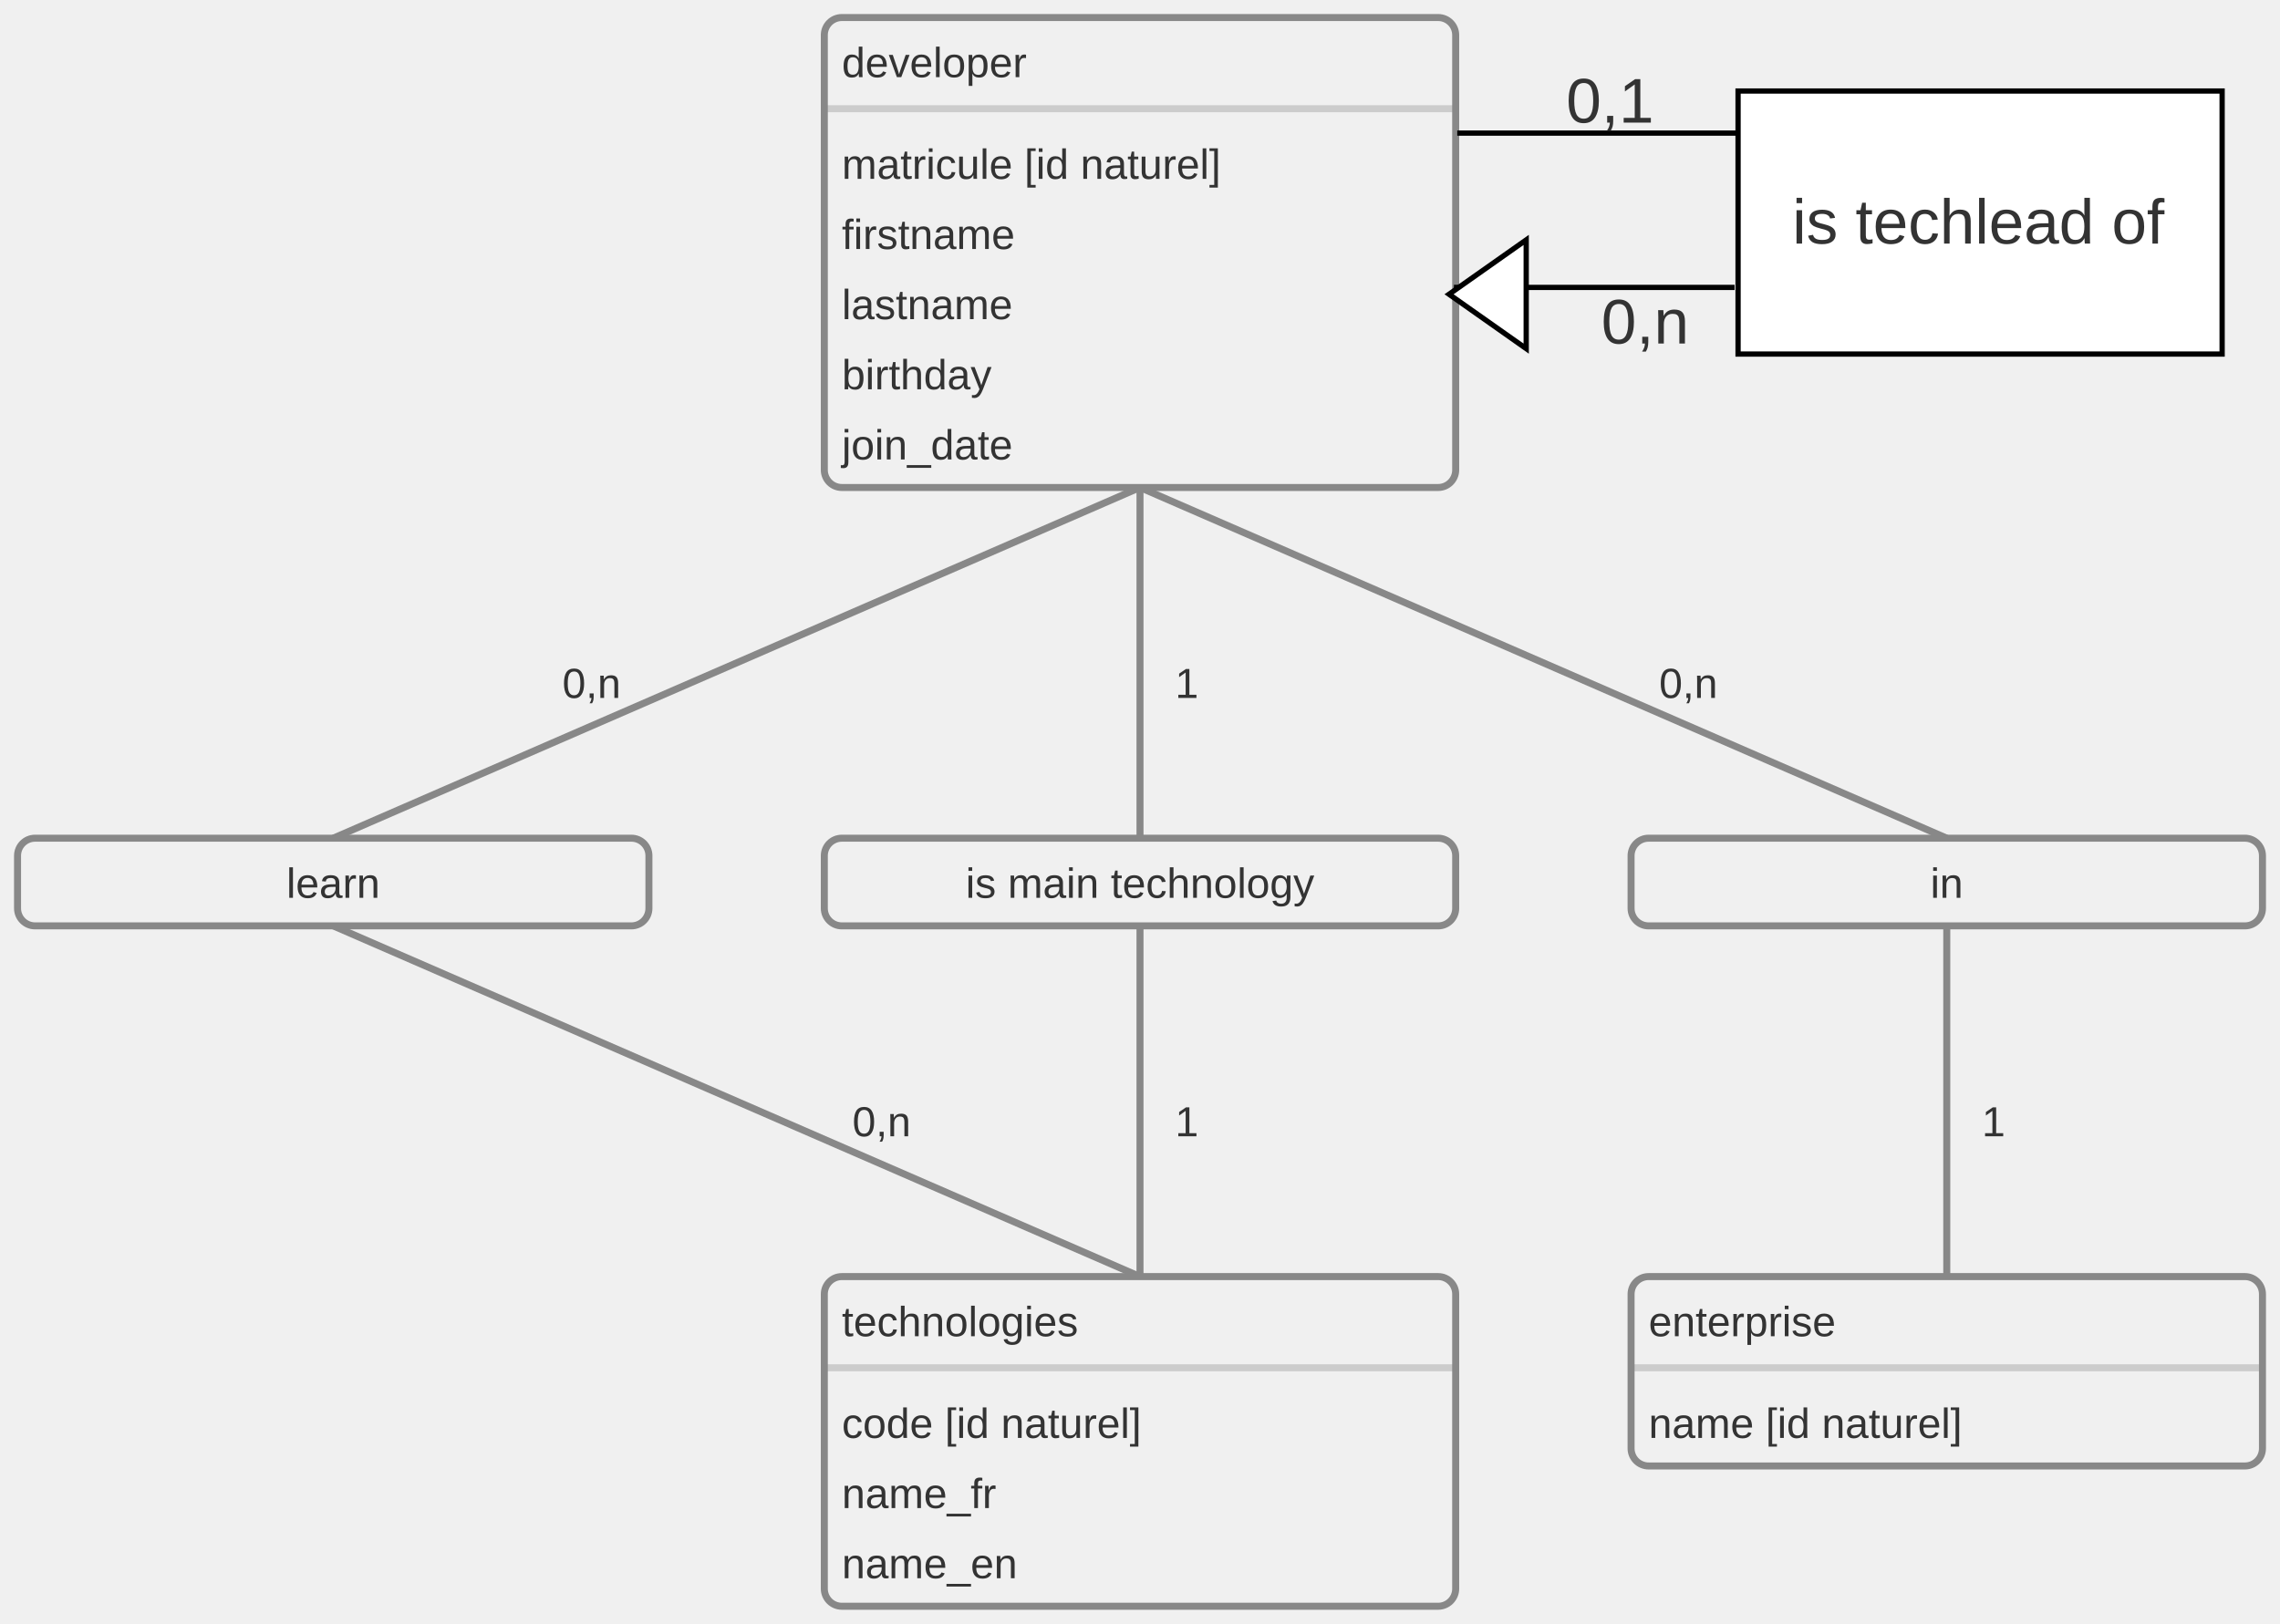
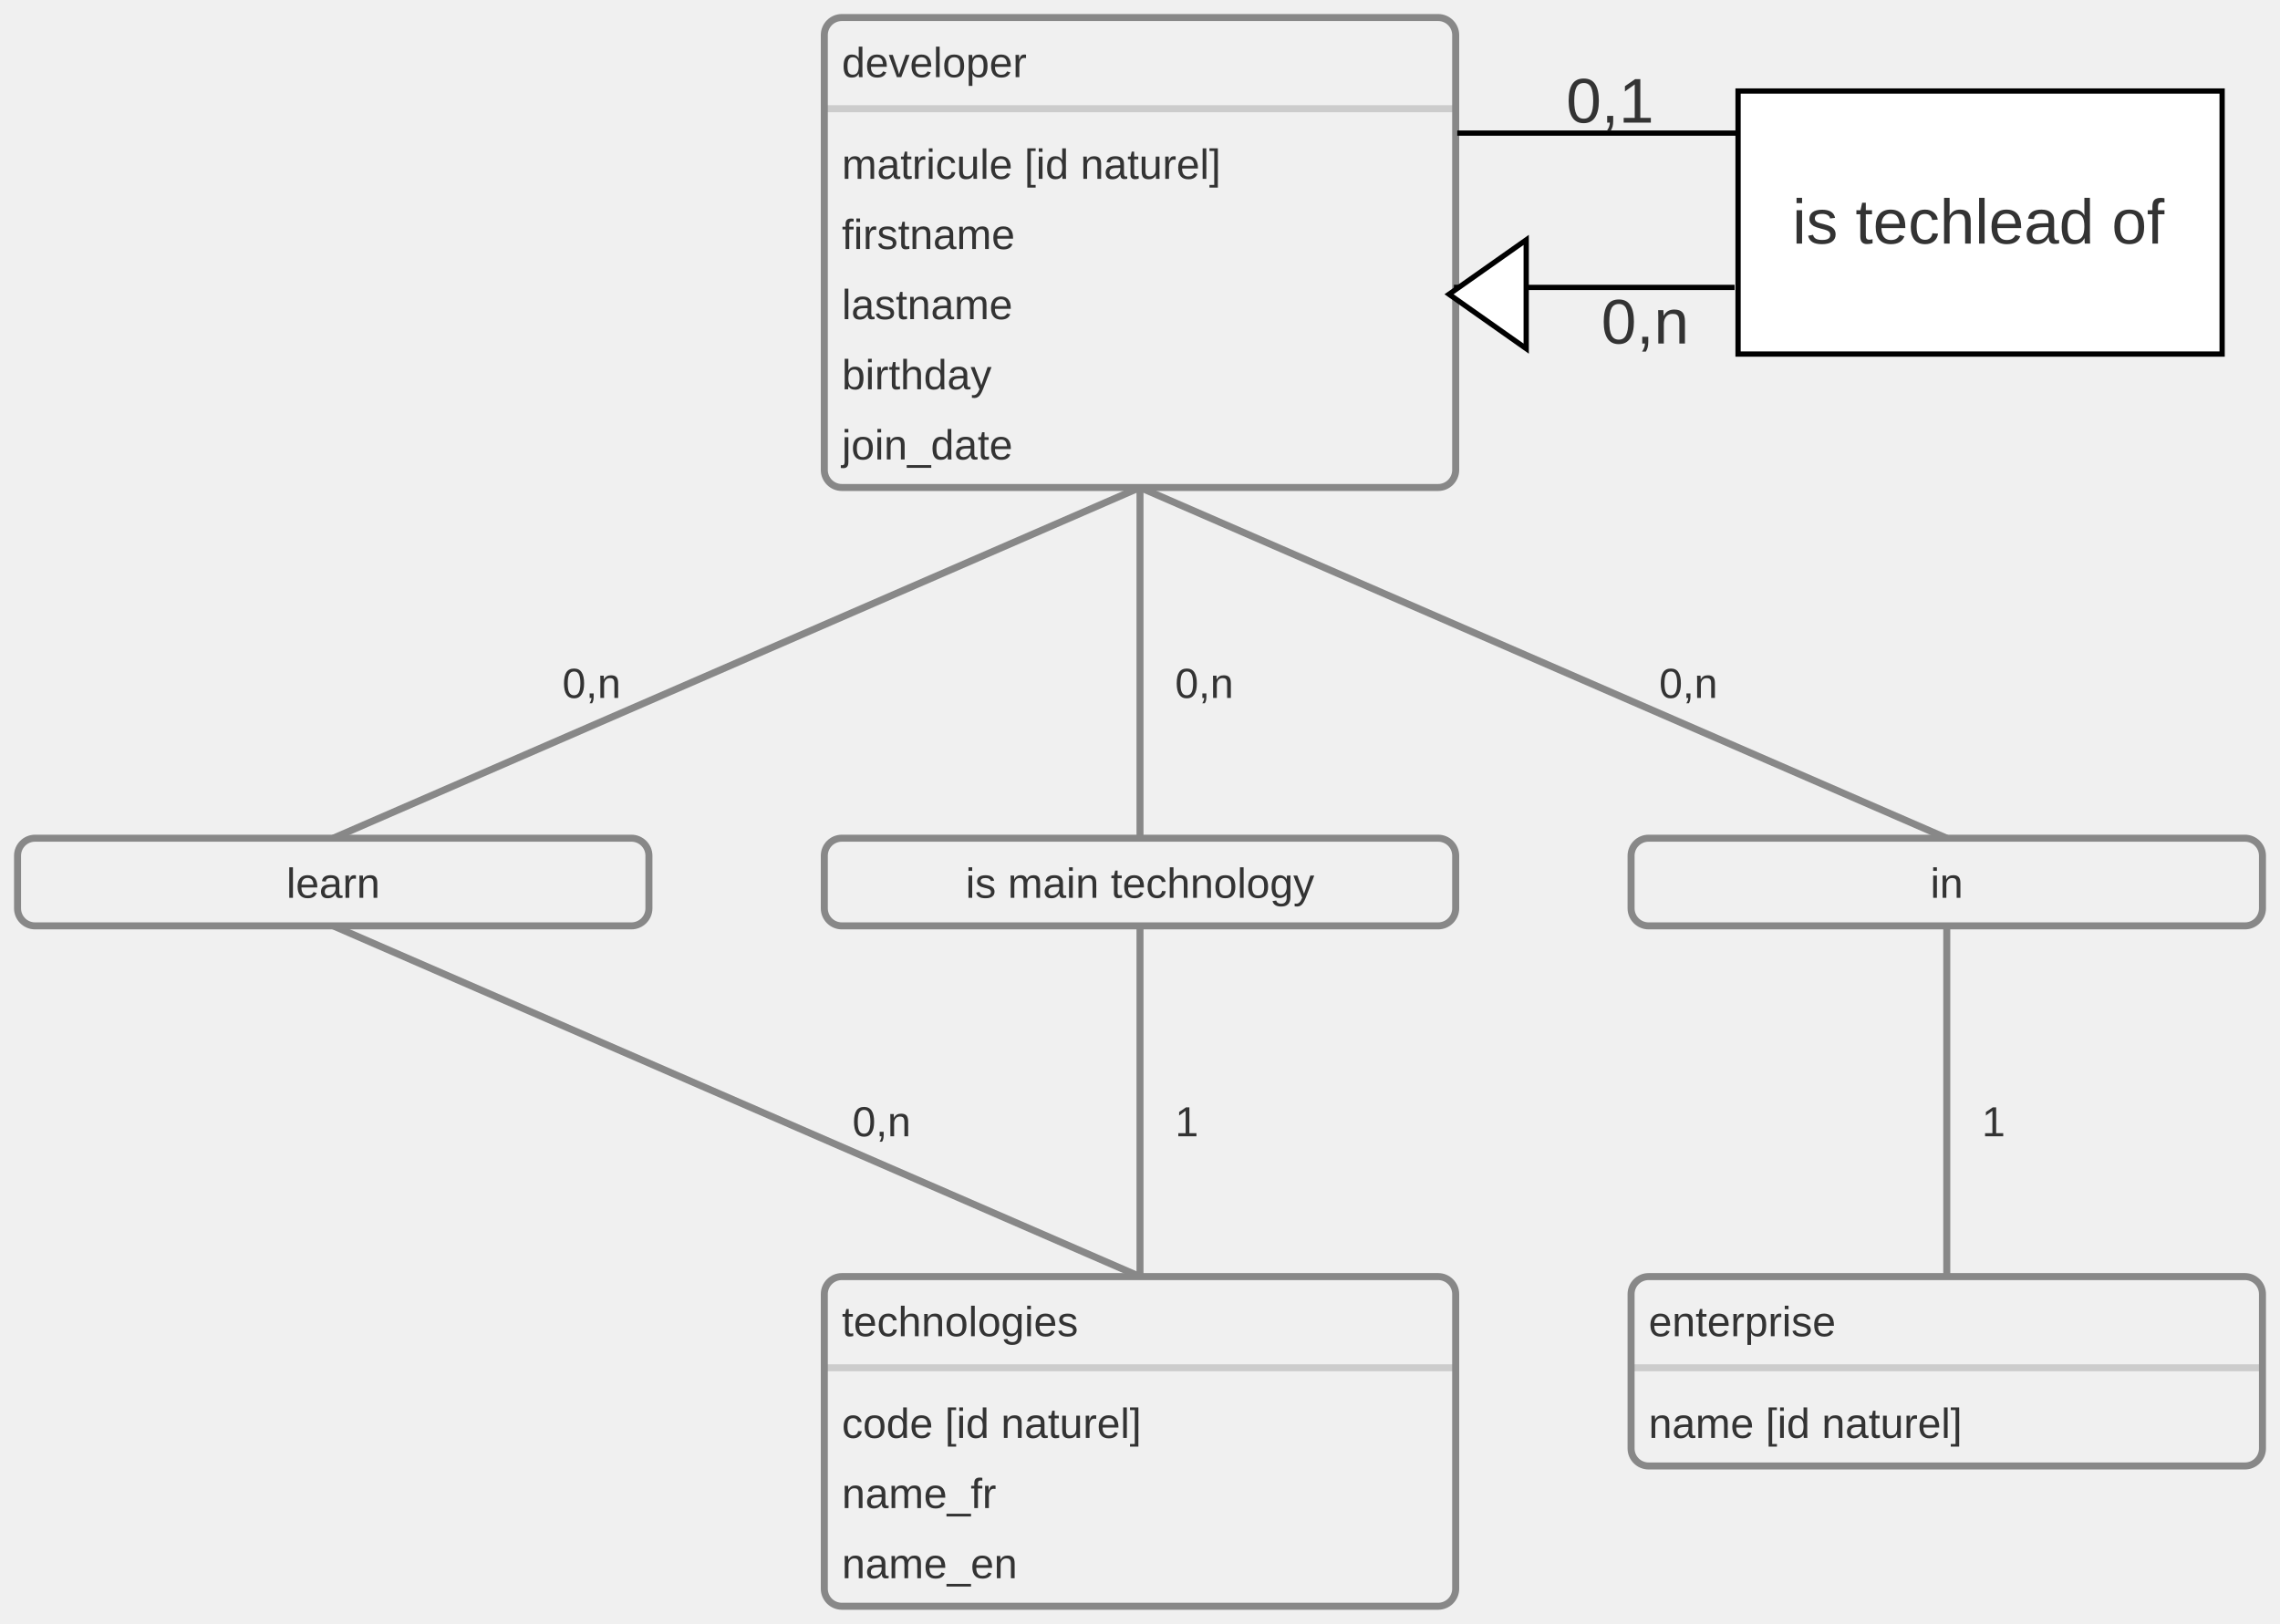
<svg xmlns="http://www.w3.org/2000/svg" width="650px" height="463px" viewBox="-5 -5 650 463">
  <style>
        text {
            fill: #333;
            font-family: Arial, sans-serif;
        }

        .node line {
            stroke: #ccc;
        }

        .node .background {
            fill: #f0f0f0;
        }

        .node .border {
            fill: transparent;
            stroke: #888;
            stroke-width: 2;
        }

        .link {
            stroke: #888;
            stroke-width: 2;
        }
    </style>
  <g transform="translate(320, 134)">
    <line class="link" x1="0" y1="0" x2="-230" y2="100" />
    <text text-anchor="end" x="-148" y="60">0,n</text>
  </g>
  <g transform="translate(90, 259)">
    <line class="link" x1="0" y1="0" x2="230" y2="100" />
    <text text-anchor="start" x="148" y="60">0,n</text>
  </g>
  <g transform="translate(320, 134)">
    <line class="link" x1="0" y1="0" x2="0" y2="100" />
-     <text text-anchor="start" x="10" y="60">1</text>
+     <text text-anchor="start" x="10" y="60">0,n</text>
  </g>
  <g transform="translate(320, 259)">
    <line class="link" x1="0" y1="0" x2="0" y2="100" />
    <text text-anchor="start" x="10" y="60">1</text>
  </g>
  <g transform="translate(320, 134)">
    <line class="link" x1="0" y1="0" x2="230" y2="100" />
    <text text-anchor="start" x="148" y="60">0,n</text>
  </g>
  <g transform="translate(550, 259)">
    <line class="link" x1="0" y1="0" x2="0" y2="100" />
    <text text-anchor="start" x="10" y="60">1</text>
  </g>
  <g class="node" transform="translate(235, 0)">
    <rect class="background" x="-5" rx="5" width="180" height="134" />
    <text text-anchor="start" x="0" y="17">developer</text>
    <g transform="translate(0, 29)">
      <line stroke-width="2" x1="-5" x2="175" y1="-3" y2="-3" />
      <text fill="white" text-anchor="start" x="0" y="17">matricule [id naturel]</text>
      <text fill="white" text-anchor="start" x="0" y="37">firstname</text>
      <text fill="white" text-anchor="start" x="0" y="57">lastname</text>
      <text fill="white" text-anchor="start" x="0" y="77">birthday</text>
      <text fill="white" text-anchor="start" x="0" y="97">join_date</text>
    </g>
    <rect class="border" x="-5" rx="5" width="180" height="134" />
  </g>
  <g class="node" transform="translate(5, 234)">
    <rect class="background" x="-5" rx="5" width="180" height="25" />
    <text text-anchor="middle" x="85" y="17">learn</text>
    <rect class="border" x="-5" rx="5" width="180" height="25" />
  </g>
  <g class="node" transform="translate(235, 234)">
    <rect class="background" x="-5" rx="5" width="180" height="25" />
    <text text-anchor="middle" x="85" y="17">is main technology</text>
    <rect class="border" x="-5" rx="5" width="180" height="25" />
  </g>
  <g class="node" transform="translate(465, 234)">
    <rect class="background" x="-5" rx="5" width="180" height="25" />
    <text text-anchor="middle" x="85" y="17">in</text>
    <rect class="border" x="-5" rx="5" width="180" height="25" />
  </g>
  <g class="node" transform="translate(235, 359)">
    <rect class="background" x="-5" rx="5" width="180" height="94" />
    <text text-anchor="start" x="0" y="17">technologies</text>
    <g transform="translate(0, 29)">
      <line stroke-width="2" x1="-5" x2="175" y1="-3" y2="-3" />
      <text fill="white" text-anchor="start" x="0" y="17">code [id naturel]</text>
      <text fill="white" text-anchor="start" x="0" y="37">name_fr</text>
      <text fill="white" text-anchor="start" x="0" y="57">name_en</text>
    </g>
    <rect class="border" x="-5" rx="5" width="180" height="94" />
  </g>
  <g class="node" transform="translate(465, 359)">
    <rect class="background" x="-5" rx="5" width="180" height="54" />
    <text text-anchor="start" x="0" y="17">enterprise</text>
    <g transform="translate(0, 29)">
      <line stroke-width="2" x1="-5" x2="175" y1="-3" y2="-3" />
      <text fill="white" text-anchor="start" x="0" y="17">name [id naturel]</text>
    </g>
    <rect class="border" x="-5" rx="5" width="180" height="54" />
  </g>
  <g id="svg_65">
    <rect fill="#fff" stroke-width="1.5" x="490.5" y="20.953" width="138" height="75" id="svg_49" stroke="#000" />
    <text fill="#000000" stroke="#000" stroke-width="0" stroke-opacity="null" fill-opacity="null" x="505.969" y="64.453" id="svg_50" font-size="18" font-family="Helvetica, Arial, sans-serif" text-anchor="start" xml:space="preserve">is techlead of</text>
    <line fill="none" stroke="#000" stroke-width="1.5" stroke-opacity="null" fill-opacity="null" x1="490.5" y1="32.953" x2="410.444" y2="32.953" id="svg_52" stroke-linejoin="null" stroke-linecap="null" />
    <line fill="none" stroke="#000" stroke-width="1.5" stroke-opacity="null" fill-opacity="null" x1="409.5" y1="76.953" x2="489.506" y2="76.953" id="svg_53" stroke-linejoin="null" stroke-linecap="null" />
    <path fill="#fff" stroke="#000" stroke-width="1.5" stroke-opacity="null" fill-opacity="null" d="m403.603,89.905l15.5,-22l15.5,22l-31,0l-0,0z" id="svg_55" transform="rotate(-90 419.1025,78.90524) " />
    <text fill="#000000" stroke="#000" stroke-width="0" stroke-opacity="null" fill-opacity="null" x="451.5" y="92.953" id="svg_56" font-size="18" font-family="Helvetica, Arial, sans-serif" text-anchor="start" xml:space="preserve">0,n</text>
    <text fill="#000000" stroke-width="0" stroke-opacity="null" fill-opacity="null" x="441.5" y="29.953" id="svg_58" font-size="18" font-family="Helvetica, Arial, sans-serif" text-anchor="start" xml:space="preserve" stroke="#000">0,1</text>
  </g>
</svg>
